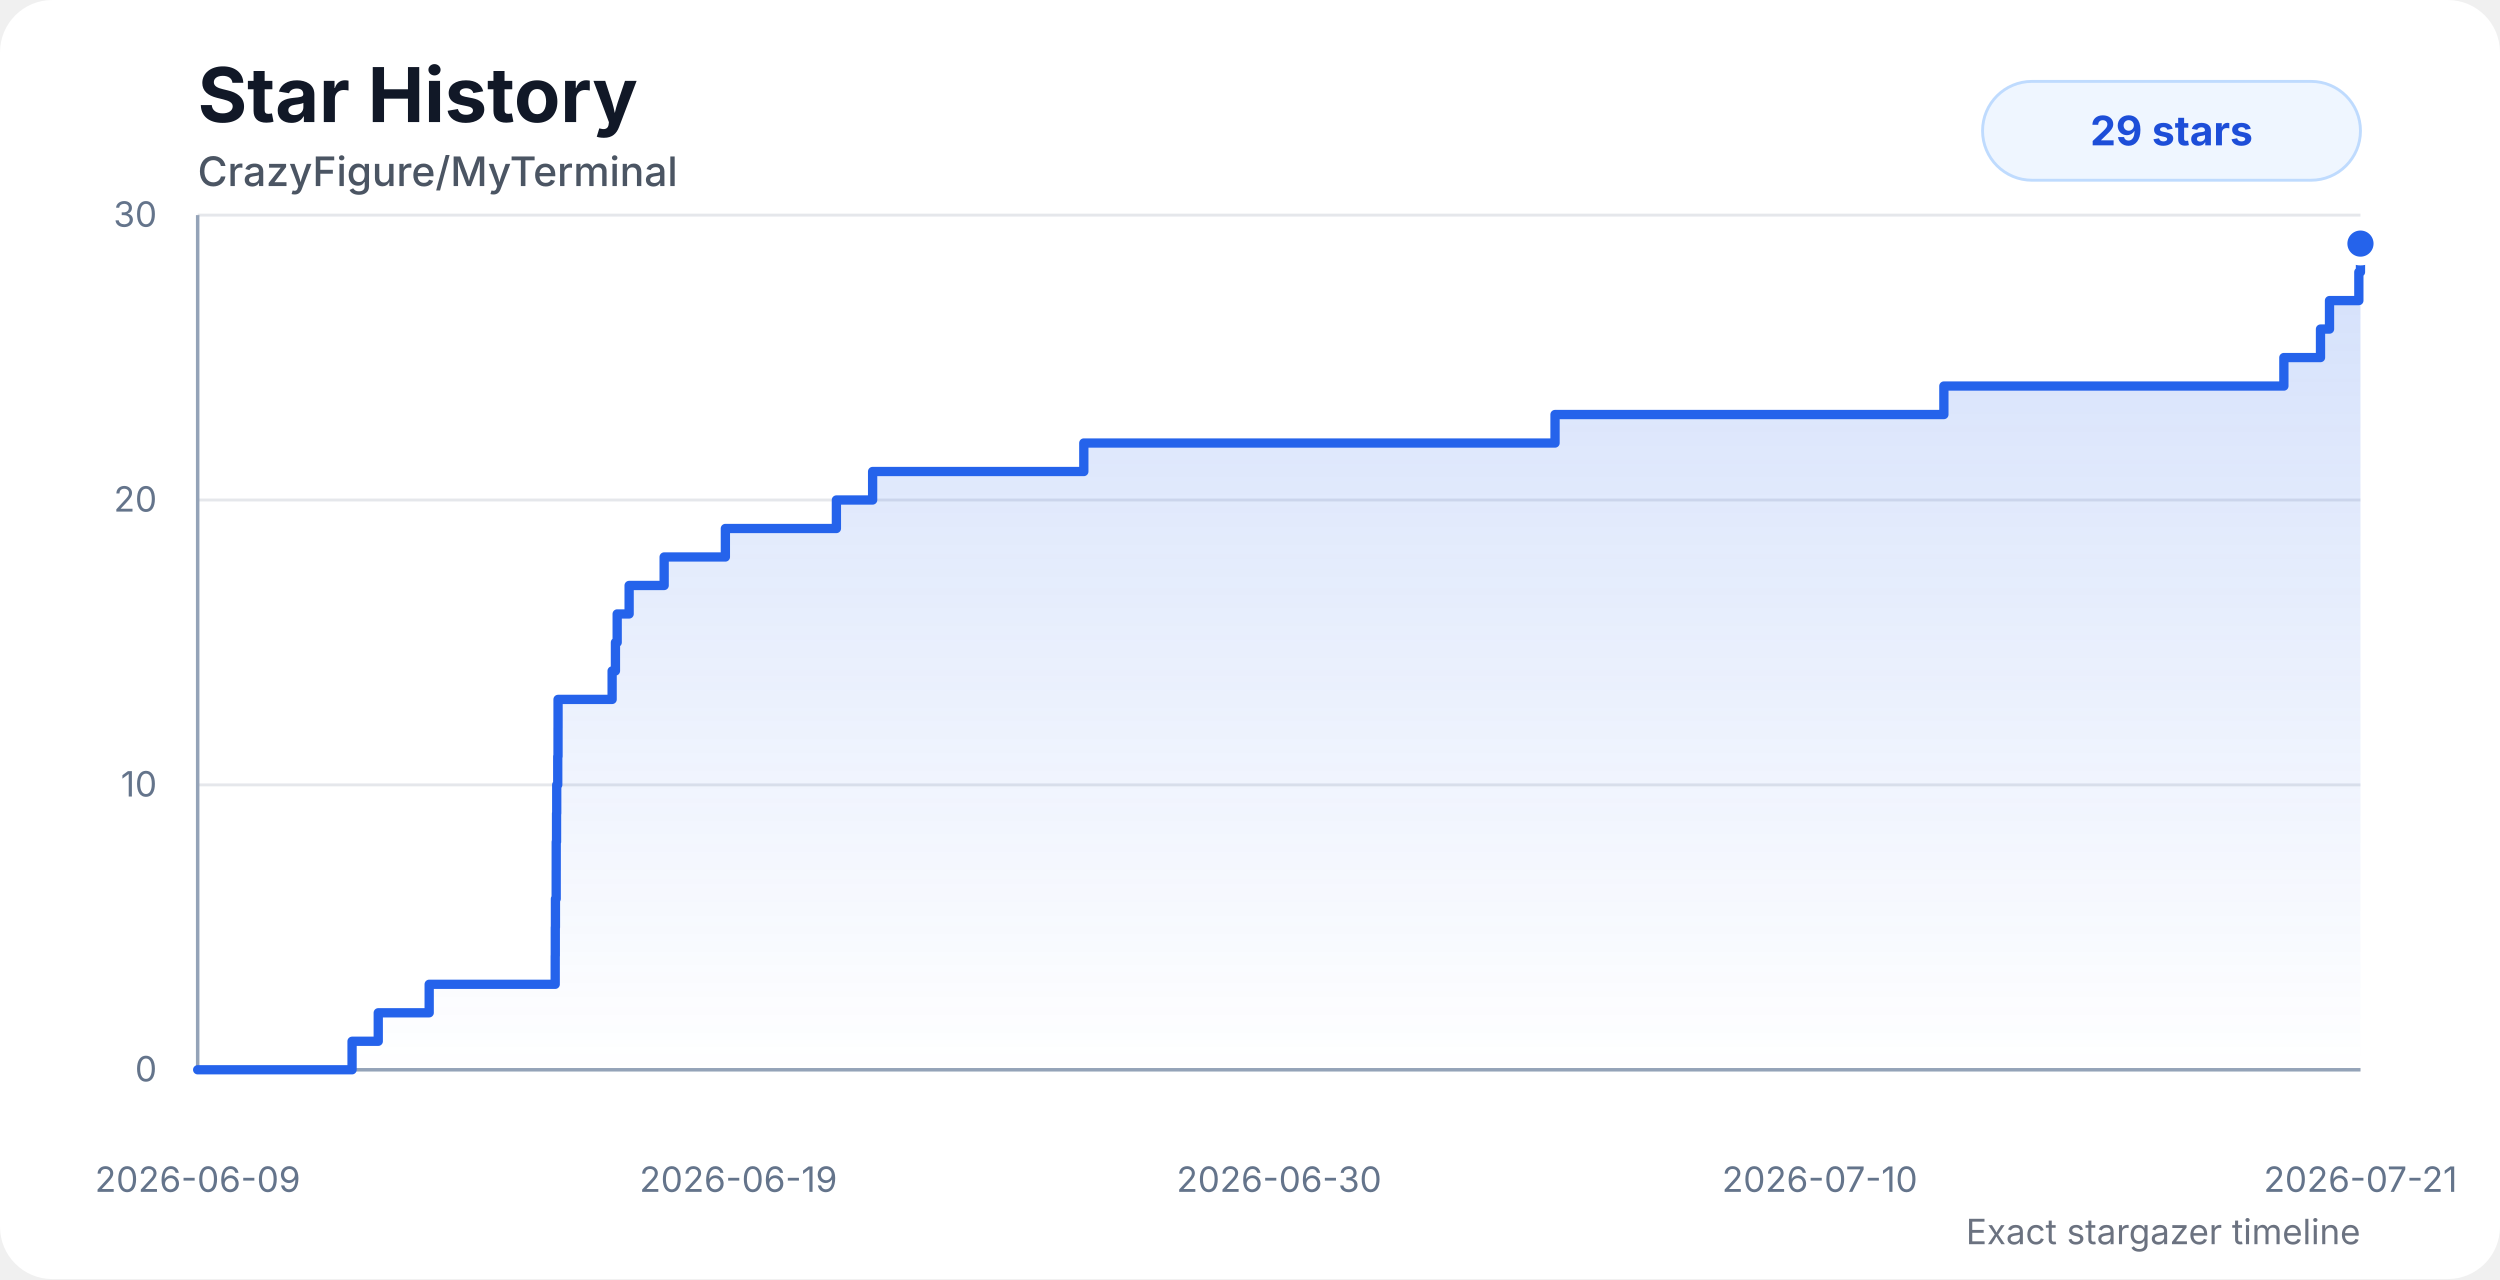
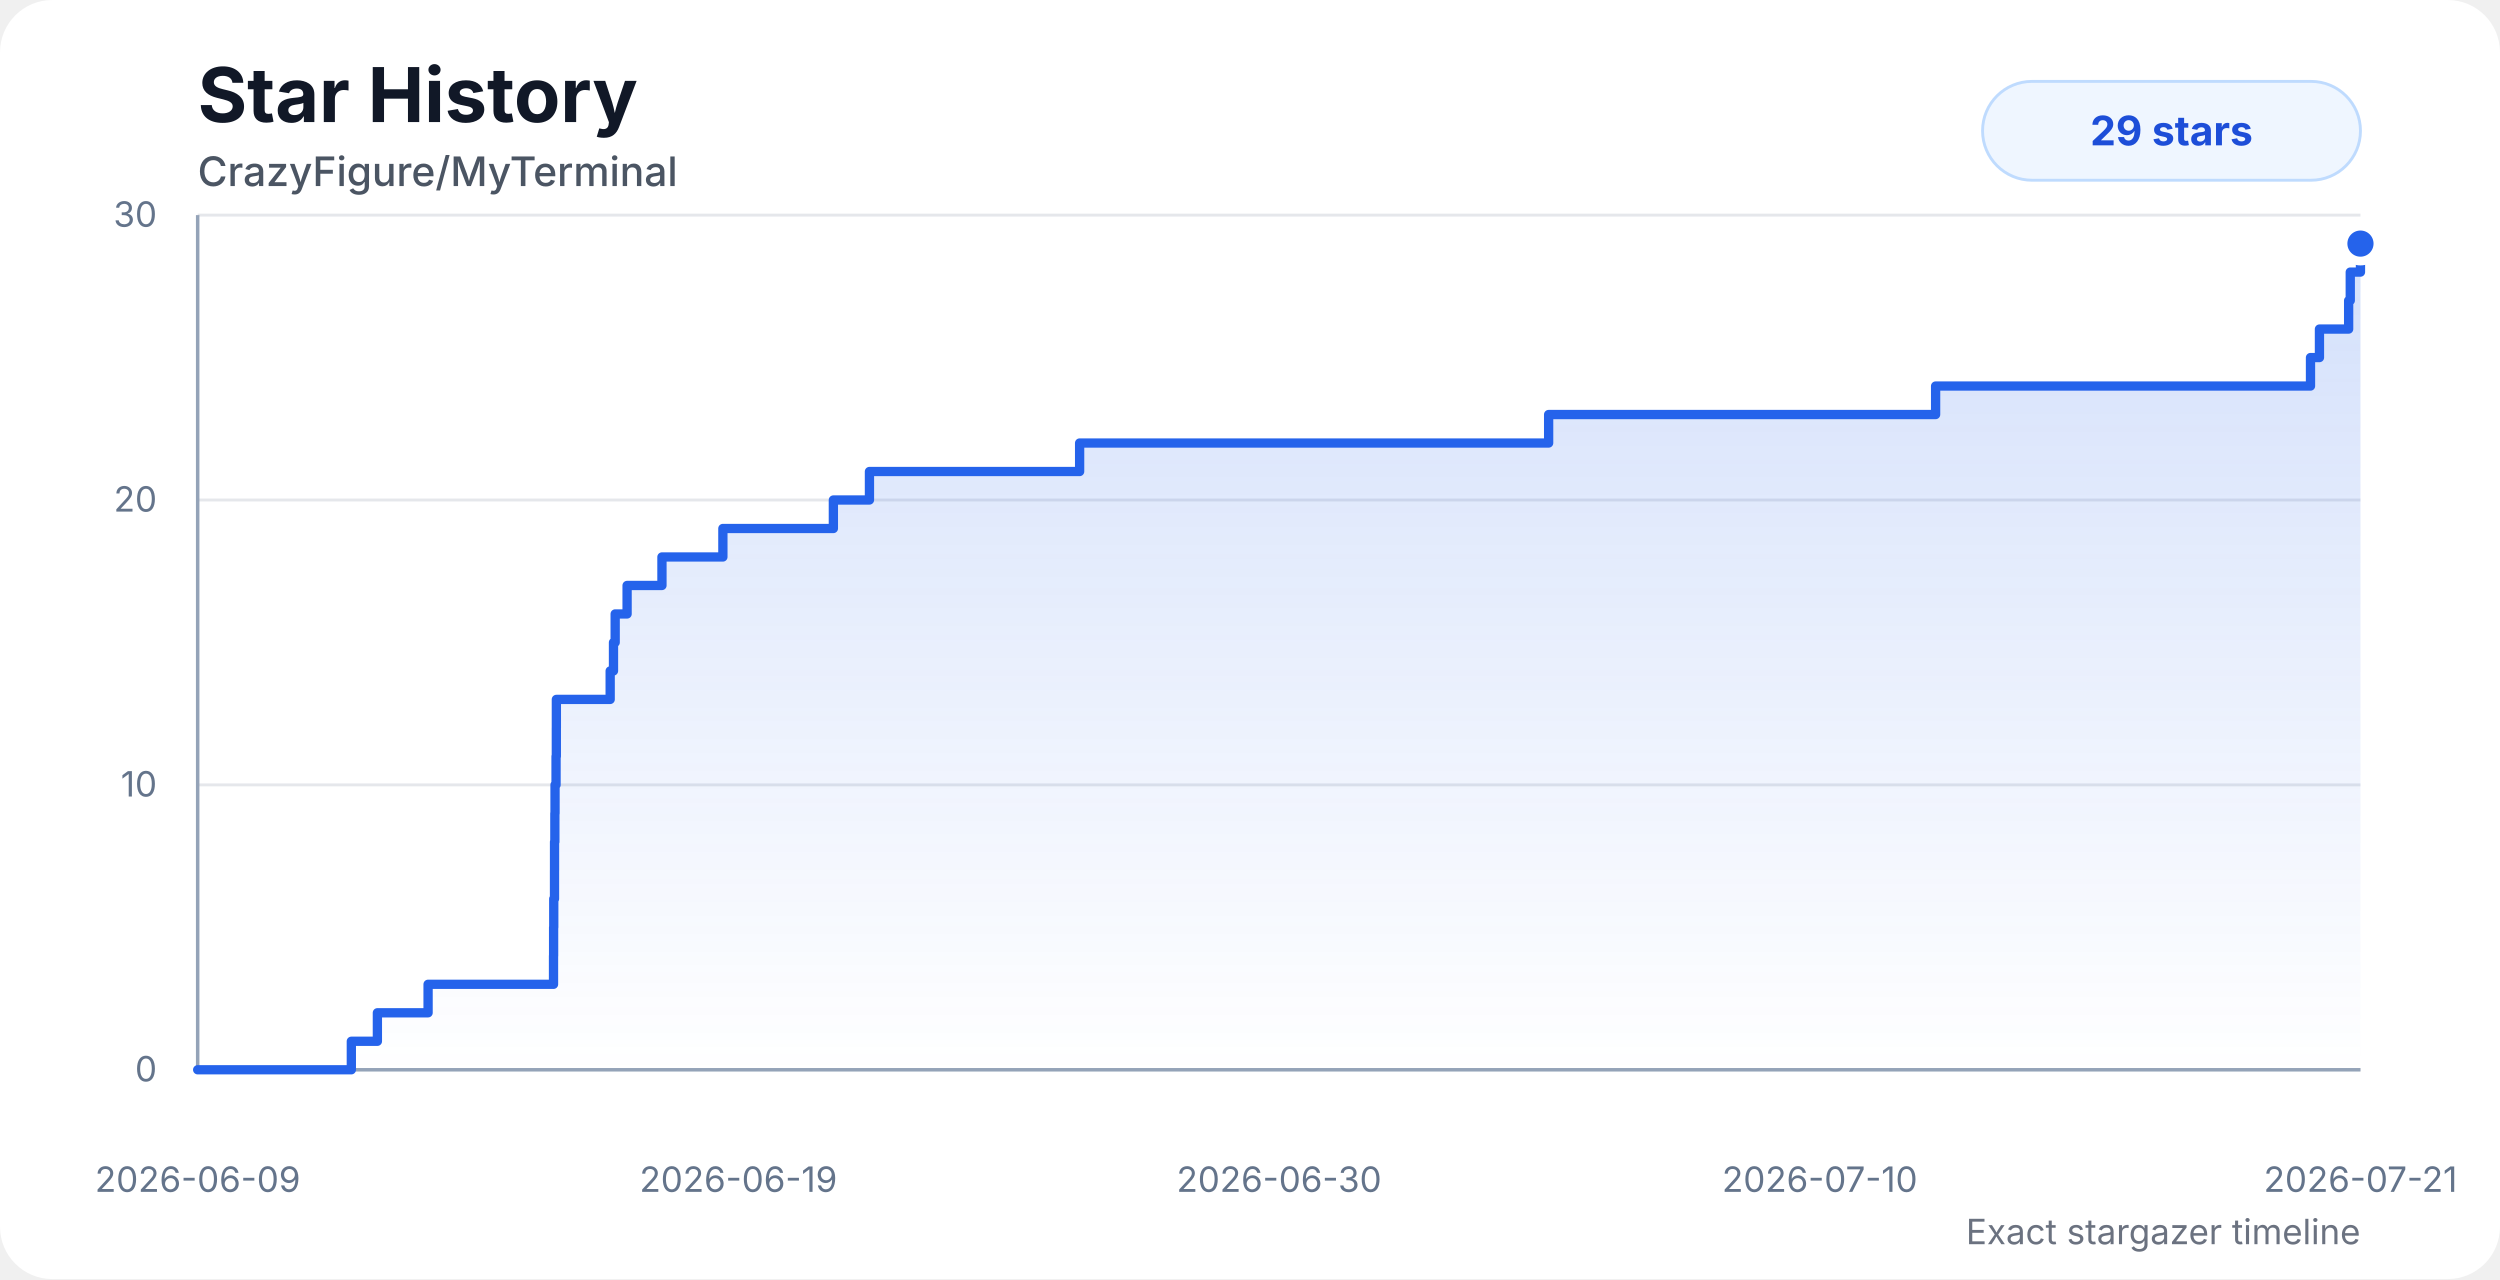
<svg xmlns="http://www.w3.org/2000/svg" width="860" height="440" viewBox="0 0 860 440" role="img" aria-labelledby="title desc">
  <style>
    .chart-bg { fill: #ffffff; }
    .title { fill: #111827; font: 700 26px system-ui, -apple-system, BlinkMacSystemFont, "Segoe UI", sans-serif; }
    .subtitle { fill: #4b5563; font: 500 14px system-ui, -apple-system, BlinkMacSystemFont, "Segoe UI", sans-serif; }
    .axis-label { fill: #64748b; font: 12px system-ui, -apple-system, BlinkMacSystemFont, "Segoe UI", sans-serif; }
    .grid { stroke: #e5e7eb; stroke-width: 1; }
    .axis { stroke: #94a3b8; stroke-width: 1.2; }
    .area { fill: url(#starGradient); opacity: 0.28; }
    .line { fill: none; stroke: #2563eb; stroke-width: 3.2; stroke-linecap: round; stroke-linejoin: round; }
    .dot { fill: #2563eb; stroke: #ffffff; stroke-width: 3; }
    .badge { fill: #eff6ff; stroke: #bfdbfe; }
    .badge-text { fill: #1d4ed8; font: 700 14px system-ui, -apple-system, BlinkMacSystemFont, "Segoe UI", sans-serif; }
    .status { fill: #6b7280; font: 12px system-ui, -apple-system, BlinkMacSystemFont, "Segoe UI", sans-serif; }
    @media (prefers-color-scheme: dark) {
      .chart-bg { fill: #0d1117; }
      .title { fill: #f8fafc; }
      .subtitle { fill: #cbd5e1; }
      .axis-label { fill: #94a3b8; }
      .grid { stroke: #1f2937; }
      .axis { stroke: #475569; }
      .dot { stroke: #0d1117; }
      .badge { fill: #172554; stroke: #1d4ed8; }
      .badge-text { fill: #bfdbfe; }
      .status { fill: #94a3b8; }
    }
  </style>
  <defs>
    <linearGradient id="starGradient" x1="0" x2="0" y1="0" y2="1">
      <stop offset="0%" stop-color="#2563eb" stop-opacity="0.72" />
      <stop offset="100%" stop-color="#2563eb" stop-opacity="0" />
    </linearGradient>
  </defs>
  <rect class="chart-bg" width="860" height="440" rx="18" />
  <text class="title" x="68" y="42">Star History</text>
  <text class="subtitle" x="68" y="64">CrazyFigure/MyTerminal</text>
  <g>
    <line class="grid" x1="68" y1="368" x2="812" y2="368" />
    <line class="grid" x1="68" y1="270" x2="812" y2="270" />
    <line class="grid" x1="68" y1="172" x2="812" y2="172" />
    <line class="grid" x1="68" y1="74" x2="812" y2="74" />
    <line class="axis" x1="68" y1="74" x2="68" y2="368" />
    <line class="axis" x1="68" y1="368" x2="812" y2="368" />
    <text class="axis-label" x="54" y="372" text-anchor="end">0</text>
    <text class="axis-label" x="54" y="274" text-anchor="end">10</text>
    <text class="axis-label" x="54" y="176" text-anchor="end">20</text>
    <text class="axis-label" x="54" y="78" text-anchor="end">30</text>
    <text class="axis-label" x="68" y="410" text-anchor="middle">2026-06-09</text>
    <text class="axis-label" x="254" y="410" text-anchor="middle">2026-06-19</text>
    <text class="axis-label" x="440" y="410" text-anchor="middle">2026-06-30</text>
    <text class="axis-label" x="626" y="410" text-anchor="middle">2026-07-10</text>
    <text class="axis-label" x="812" y="410" text-anchor="middle">2026-07-21</text>
  </g>
-   <path class="area" d="M 68 368 H 121.11 V 358.2 H 130.12 V 348.4 H 147.64 V 338.6 H 190.99 V 328.8 H 191.02 V 319 H 191.07 V 309.2 H 191.33 V 299.4 H 191.34 V 289.6 H 191.45 V 279.8 H 191.51 V 270 H 191.86 V 260.2 H 191.96 V 250.4 H 191.97 V 240.6 H 210.57 V 230.8 H 211.71 V 221 H 212.31 V 211.2 H 216.42 V 201.4 H 228.47 V 191.6 H 249.53 V 181.8 H 287.72 V 172 H 300.18 V 162.2 H 372.83 V 152.4 H 534.93 V 142.6 H 668.69 V 132.8 H 785.65 V 123 H 798.25 V 113.2 H 801.35 V 103.4 H 811.44 V 93.6 H 812 V 83.8 L 812 368 L 68 368 Z" />
-   <path class="line" d="M 68 368 H 121.11 V 358.2 H 130.12 V 348.4 H 147.64 V 338.6 H 190.99 V 328.8 H 191.02 V 319 H 191.07 V 309.2 H 191.33 V 299.4 H 191.34 V 289.6 H 191.45 V 279.8 H 191.51 V 270 H 191.86 V 260.2 H 191.96 V 250.4 H 191.97 V 240.6 H 210.57 V 230.8 H 211.71 V 221 H 212.31 V 211.2 H 216.42 V 201.4 H 228.47 V 191.6 H 249.53 V 181.8 H 287.72 V 172 H 300.18 V 162.2 H 372.83 V 152.4 H 534.93 V 142.6 H 668.69 V 132.8 H 785.65 V 123 H 798.25 V 113.2 H 801.35 V 103.4 H 811.44 V 93.6 H 812 V 83.8" />
+   <path class="area" d="M 68 368 H 120.86 V 358.2 H 129.82 V 348.4 H 147.26 V 338.6 H 190.41 V 328.8 H 190.44 V 319 H 190.49 V 309.2 H 190.75 V 299.4 H 190.76 V 289.6 H 190.87 V 279.8 H 190.93 V 270 H 191.28 V 260.2 H 191.38 V 250.4 H 191.39 V 240.6 H 209.9 V 230.8 H 211.04 V 221 H 211.62 V 211.2 H 215.72 V 201.4 H 227.71 V 191.6 H 248.67 V 181.8 H 286.68 V 172 H 299.09 V 162.2 H 371.39 V 152.4 H 532.73 V 142.6 H 665.85 V 132.8 H 794.81 V 123 H 797.89 V 113.2 H 807.93 V 103.4 H 808.49 V 93.6 H 812 V 83.8 L 812 368 L 68 368 Z" />
+   <path class="line" d="M 68 368 H 120.86 V 358.2 H 129.82 V 348.4 H 147.26 V 338.6 H 190.41 V 328.8 H 190.44 V 319 H 190.49 V 309.2 H 190.75 V 299.4 H 190.76 V 289.6 H 190.87 V 279.8 H 190.93 V 270 H 191.28 V 260.2 H 191.38 V 250.4 H 191.39 V 240.6 H 209.9 V 230.8 H 211.04 V 221 H 211.62 V 211.2 H 215.72 V 201.4 H 227.71 V 191.6 H 248.67 V 181.8 H 286.68 V 172 H 299.09 V 162.2 H 371.39 V 152.4 H 532.73 V 142.6 H 665.85 V 132.8 H 794.81 V 123 H 797.89 V 113.2 H 807.93 V 103.4 H 808.49 V 93.6 H 812 V 83.8" />
  <circle class="dot" cx="812" cy="83.8" r="6" />
  <rect class="badge" x="682" y="28" width="130" height="34" rx="17" />
  <text class="badge-text" x="747" y="50" text-anchor="middle">29 stars</text>
  <text class="status" x="812" y="428" text-anchor="end">Exact stargazer timeline</text>
</svg>
